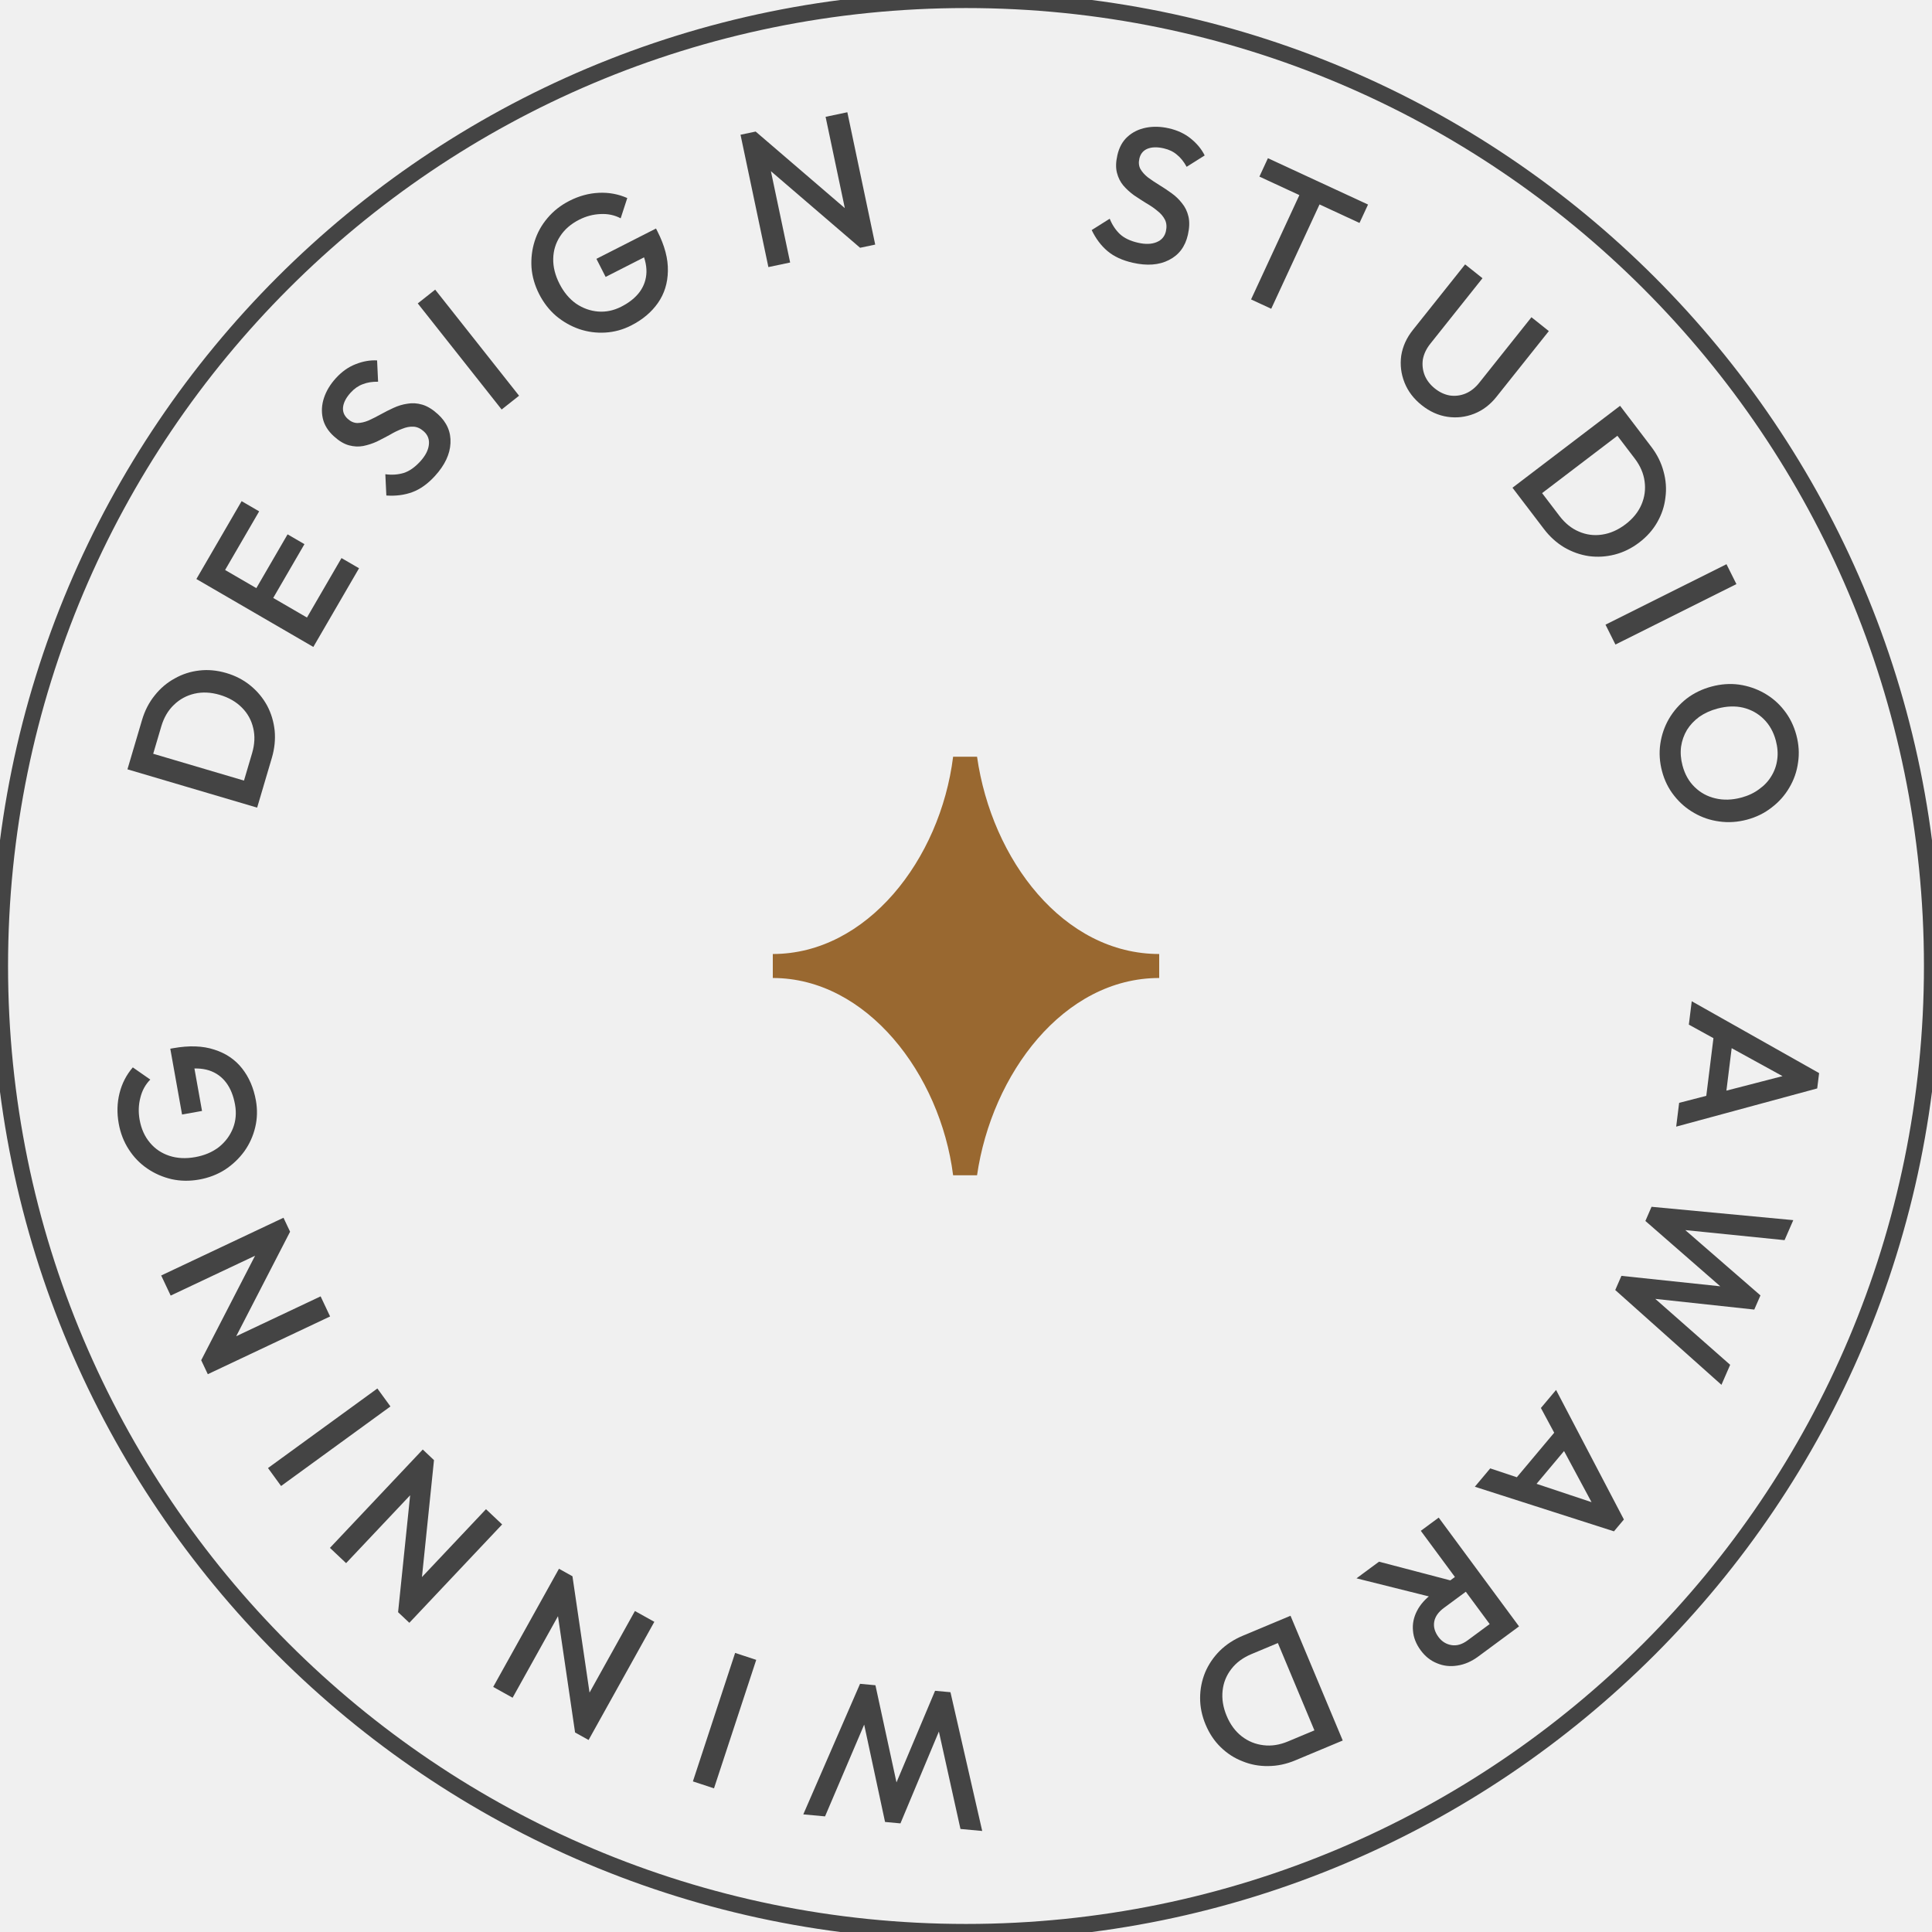
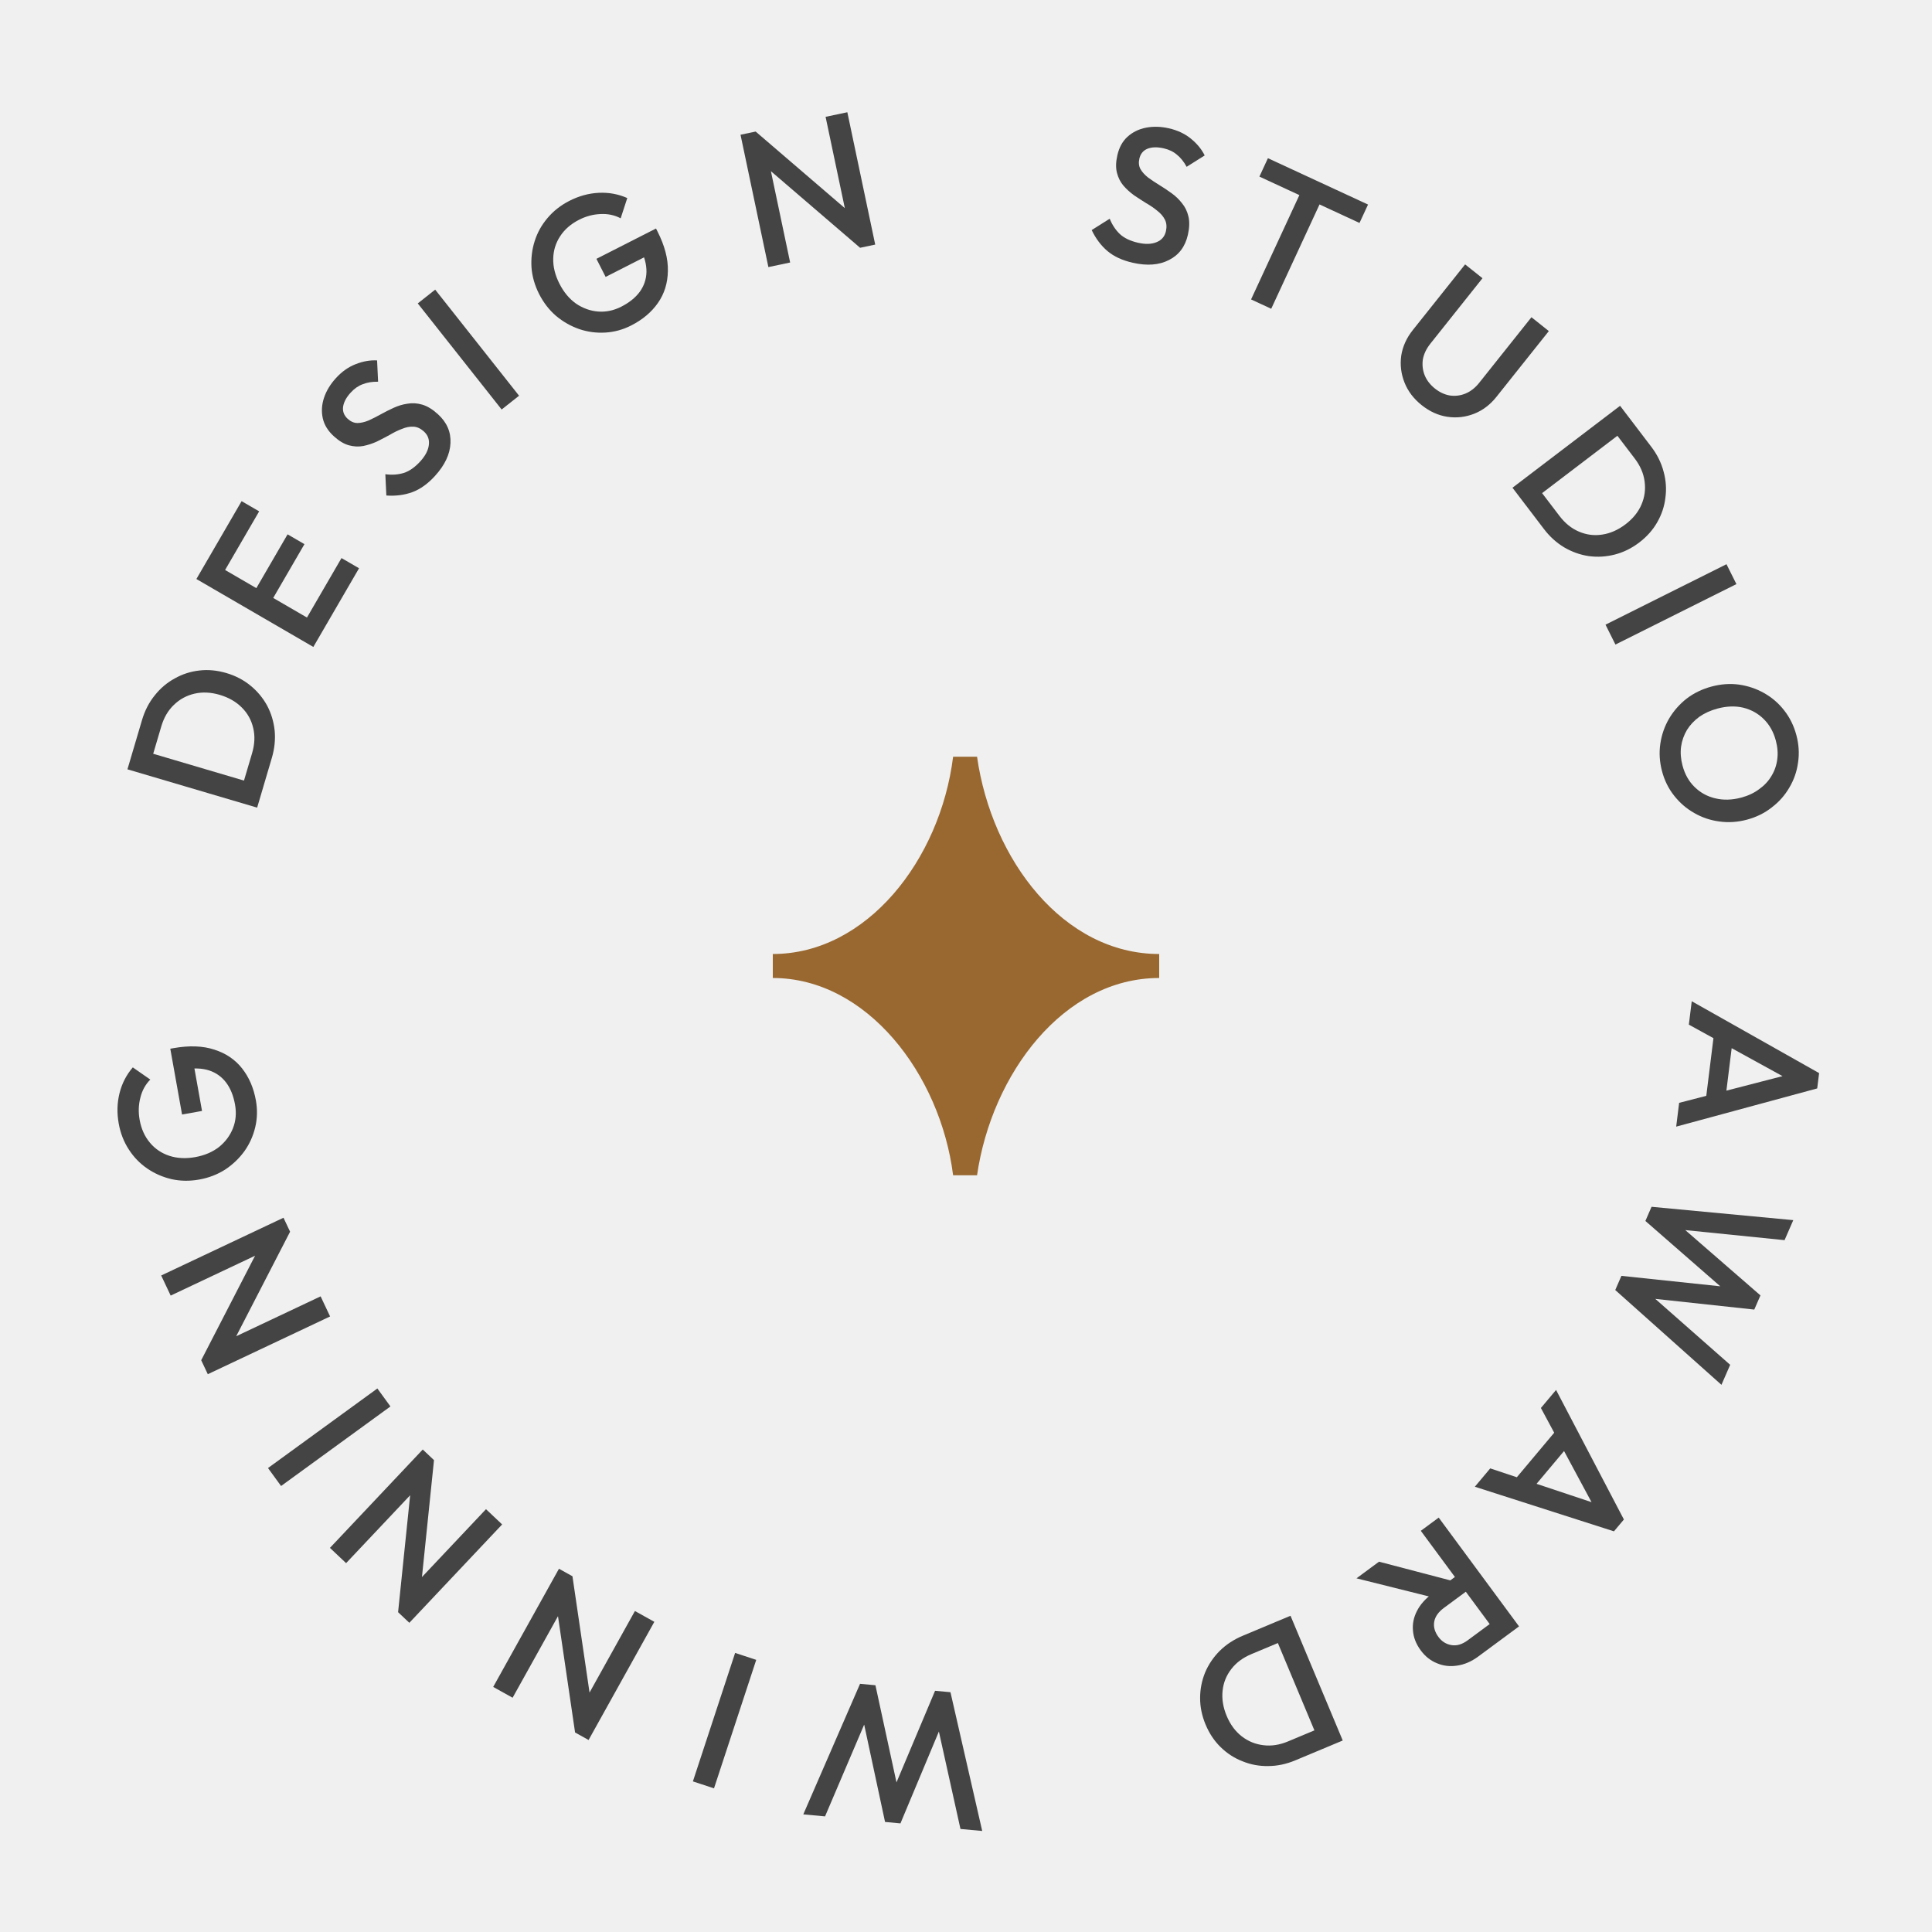
<svg xmlns="http://www.w3.org/2000/svg" width="120" height="120" viewBox="0 0 120 120" fill="none">
  <g clip-path="url(#clip0_2562_401)">
    <path d="M60.686 73C61.6 66.7 66.057 60.745 72 60.745V59.255C66.057 59.255 61.6 53.414 60.686 47H59.2C58.4 53.414 53.829 59.255 48 59.255V60.745C53.829 60.745 58.4 66.7 59.2 73H60.686Z" fill="#996830" />
  </g>
  <path d="M105.077 62.189L112.988 66.652L112.87 67.604L104.111 69.977L104.294 68.5L111.377 66.67L111.315 67.17L104.897 63.642L105.077 62.189ZM106.475 64.079L107.666 64.227L107.118 68.645L105.927 68.497L106.475 64.079Z" fill="#444444" />
  <path d="M102.581 74.956L111.384 75.785L110.842 77.028L104.084 76.344L104.228 76.015L109.345 80.46L108.961 81.34L102.222 80.612L102.366 80.282L107.464 84.771L106.922 86.014L100.326 80.126L100.71 79.246L107.443 79.957L107.299 80.287L102.198 75.836L102.581 74.956Z" fill="#444444" />
  <path d="M96.65 86.332L100.863 94.379L100.245 95.114L91.605 92.344L92.561 91.204L99.501 93.518L99.177 93.904L95.708 87.453L96.65 86.332ZM96.795 88.678L97.714 89.45L94.853 92.86L93.933 92.089L96.795 88.678Z" fill="#444444" />
  <path d="M90.715 97.692L91.392 98.609L89.683 99.871C89.342 100.122 89.143 100.404 89.084 100.716C89.024 101.038 89.111 101.358 89.344 101.673C89.553 101.956 89.822 102.125 90.151 102.18C90.481 102.236 90.816 102.137 91.157 101.885L92.875 100.616L93.588 101.581L91.821 102.886C91.397 103.2 90.959 103.389 90.509 103.453C90.064 103.523 89.645 103.474 89.253 103.307C88.859 103.15 88.524 102.885 88.248 102.512C87.958 102.12 87.796 101.712 87.763 101.289C87.722 100.871 87.804 100.463 88.007 100.065C88.21 99.666 88.523 99.31 88.948 98.996L90.715 97.692ZM89.36 94.261L94.35 101.018L93.24 101.838L88.249 95.082L89.36 94.261ZM85.653 96.999L90.185 98.187L89.431 99.326L84.254 98.033L85.653 96.999Z" fill="#444444" />
  <path d="M79.282 100.723L79.769 101.886L77.732 102.738C77.2 102.961 76.783 103.27 76.481 103.665C76.171 104.064 75.99 104.512 75.938 105.011C75.882 105.52 75.967 106.044 76.193 106.583C76.415 107.114 76.726 107.535 77.124 107.845C77.523 108.155 77.973 108.339 78.475 108.398C78.969 108.46 79.478 108.382 80.002 108.162L82.039 107.31L82.525 108.472L80.455 109.338C79.894 109.573 79.333 109.691 78.769 109.693C78.21 109.702 77.678 109.603 77.176 109.397C76.669 109.202 76.217 108.91 75.82 108.521C75.426 108.139 75.114 107.672 74.882 107.118C74.653 106.572 74.54 106.021 74.541 105.466C74.543 104.91 74.647 104.381 74.853 103.878C75.062 103.383 75.364 102.936 75.761 102.536C76.16 102.143 76.636 101.831 77.19 101.599L79.282 100.723ZM80.156 100.357L83.4 108.106L82.127 108.639L78.884 100.89L80.156 100.357Z" fill="#444444" />
  <path d="M59.035 105.106L61.007 113.725L59.656 113.6L58.187 106.968L58.545 107.001L55.928 113.254L54.972 113.165L53.551 106.538L53.909 106.571L51.245 112.819L49.894 112.694L53.419 104.585L54.375 104.674L55.809 111.291L55.451 111.257L58.079 105.018L59.035 105.106Z" fill="#444444" />
  <path d="M46.971 103.097L44.348 111.077L43.037 110.646L45.66 102.666L46.971 103.097Z" fill="#444444" />
  <path d="M40.642 100.734L36.558 108.074L35.719 107.608L36.122 106.019L39.436 100.063L40.642 100.734ZM35.556 97.904L36.758 106.085L35.719 107.608L34.517 99.427L35.556 97.904ZM35.556 97.904L35.206 99.398L31.839 105.449L30.633 104.778L34.718 97.438L35.556 97.904Z" fill="#444444" />
  <path d="M31.189 94.685L25.425 100.795L24.726 100.136L25.508 98.696L30.186 93.738L31.189 94.685ZM26.956 90.691L26.109 98.916L24.726 100.136L25.574 91.911L26.956 90.691ZM26.956 90.691L26.249 92.053L21.497 97.089L20.493 96.142L26.258 90.032L26.956 90.691Z" fill="#444444" />
  <path d="M24.251 87.357L17.458 92.299L16.646 91.183L23.439 86.241L24.251 87.357Z" fill="#444444" />
  <path d="M20.503 81.767L12.907 85.354L12.497 84.486L13.75 83.43L19.914 80.519L20.503 81.767ZM18.018 76.504L14.229 83.854L12.497 84.486L16.286 77.136L18.018 76.504ZM18.018 76.504L16.863 77.514L10.601 80.471L10.012 79.223L17.608 75.636L18.018 76.504Z" fill="#444444" />
  <path d="M15.895 68.355C15.996 68.922 15.982 69.478 15.851 70.021C15.721 70.564 15.496 71.06 15.178 71.507C14.852 71.955 14.453 72.335 13.98 72.647C13.499 72.953 12.963 73.159 12.372 73.264C11.781 73.37 11.211 73.362 10.661 73.241C10.11 73.112 9.607 72.893 9.154 72.584C8.691 72.269 8.308 71.874 8.003 71.4C7.69 70.92 7.48 70.381 7.373 69.782C7.256 69.129 7.273 68.5 7.425 67.895C7.577 67.291 7.852 66.759 8.249 66.297L9.335 67.054C9.032 67.36 8.827 67.734 8.719 68.176C8.603 68.619 8.587 69.077 8.672 69.55C8.773 70.117 8.989 70.594 9.318 70.982C9.639 71.364 10.04 71.633 10.524 71.791C11.007 71.948 11.54 71.975 12.123 71.871C12.705 71.766 13.2 71.556 13.607 71.239C14.004 70.916 14.292 70.528 14.471 70.073C14.649 69.618 14.692 69.131 14.599 68.612C14.501 68.06 14.318 67.605 14.05 67.247C13.774 66.882 13.42 66.628 12.988 66.486C12.548 66.345 12.037 66.327 11.454 66.431L11.916 65.471L12.548 69.003L11.308 69.225L10.577 65.138L10.766 65.104C11.75 64.928 12.601 64.958 13.318 65.196C14.034 65.425 14.607 65.814 15.038 66.363C15.47 66.912 15.755 67.576 15.895 68.355Z" fill="#444444" />
  <path d="M16.24 49.255L15.032 48.898L15.658 46.781C15.821 46.228 15.845 45.71 15.729 45.225C15.616 44.733 15.383 44.31 15.029 43.955C14.67 43.59 14.21 43.325 13.65 43.159C13.097 42.996 12.575 42.971 12.083 43.084C11.591 43.197 11.163 43.429 10.801 43.781C10.44 44.125 10.18 44.57 10.019 45.114L9.393 47.232L8.185 46.875L8.821 44.723C8.993 44.14 9.256 43.629 9.611 43.192C9.958 42.752 10.37 42.403 10.847 42.143C11.319 41.874 11.831 41.708 12.383 41.646C12.927 41.582 13.487 41.635 14.063 41.805C14.63 41.972 15.129 42.233 15.559 42.585C15.989 42.937 16.333 43.352 16.593 43.829C16.845 44.304 17 44.821 17.06 45.381C17.112 45.938 17.053 46.505 16.883 47.08L16.24 49.255ZM15.972 50.164L7.916 47.784L8.307 46.46L16.363 48.841L15.972 50.164Z" fill="#444444" />
  <path d="M19.462 40.183L12.198 35.964L12.892 34.77L20.155 38.989L19.462 40.183ZM19.938 39.363L18.849 38.73L21.211 34.663L22.301 35.295L19.938 39.363ZM16.753 37.513L15.705 36.904L17.862 33.189L18.91 33.798L16.753 37.513ZM13.764 35.777L12.675 35.144L15.007 31.128L16.097 31.761L13.764 35.777Z" fill="#444444" />
  <path d="M27.023 29.555C26.576 30.047 26.108 30.383 25.618 30.565C25.128 30.747 24.588 30.817 23.997 30.777L23.934 29.455C24.339 29.51 24.72 29.483 25.077 29.376C25.429 29.263 25.771 29.023 26.105 28.656C26.417 28.313 26.594 27.976 26.635 27.645C26.681 27.309 26.58 27.028 26.332 26.802C26.125 26.613 25.908 26.513 25.68 26.501C25.453 26.489 25.218 26.535 24.973 26.637C24.728 26.728 24.477 26.85 24.218 27.004C23.958 27.146 23.69 27.286 23.413 27.424C23.136 27.55 22.852 27.643 22.56 27.702C22.274 27.755 21.979 27.741 21.675 27.659C21.371 27.577 21.059 27.391 20.739 27.1C20.372 26.767 20.142 26.395 20.05 25.986C19.956 25.566 19.981 25.14 20.125 24.708C20.269 24.277 20.513 23.872 20.858 23.493C21.229 23.084 21.64 22.793 22.091 22.619C22.546 22.439 22.99 22.361 23.422 22.386L23.484 23.709C23.122 23.703 22.804 23.755 22.532 23.864C22.259 23.962 22.009 24.135 21.783 24.384C21.503 24.691 21.345 24.99 21.308 25.281C21.276 25.566 21.372 25.81 21.597 26.015C21.786 26.187 21.989 26.274 22.204 26.275C22.413 26.271 22.637 26.221 22.876 26.124C23.115 26.017 23.364 25.892 23.623 25.749C23.888 25.601 24.159 25.463 24.436 25.337C24.719 25.205 25.009 25.117 25.307 25.075C25.605 25.021 25.912 25.041 26.227 25.133C26.543 25.226 26.867 25.423 27.198 25.725C27.755 26.231 28.015 26.83 27.98 27.523C27.95 28.209 27.631 28.887 27.023 29.555Z" fill="#444444" />
  <path d="M31.158 25.435L25.948 18.846L27.03 17.99L32.24 24.579L31.158 25.435Z" fill="#444444" />
  <path d="M39.205 20.215C38.692 20.477 38.157 20.623 37.599 20.656C37.041 20.689 36.502 20.617 35.982 20.442C35.458 20.26 34.978 19.988 34.543 19.626C34.111 19.254 33.759 18.8 33.487 18.265C33.215 17.73 33.057 17.183 33.013 16.621C32.977 16.056 33.041 15.512 33.206 14.988C33.373 14.454 33.64 13.973 34.006 13.544C34.374 13.105 34.83 12.748 35.372 12.472C35.964 12.171 36.571 12.005 37.193 11.976C37.815 11.946 38.404 12.055 38.961 12.301L38.551 13.56C38.171 13.359 37.753 13.271 37.299 13.295C36.841 13.313 36.398 13.431 35.971 13.648C35.457 13.909 35.062 14.254 34.786 14.682C34.514 15.099 34.372 15.561 34.362 16.069C34.351 16.578 34.48 17.095 34.749 17.623C35.017 18.151 35.362 18.563 35.782 18.861C36.207 19.147 36.662 19.311 37.149 19.35C37.636 19.389 38.115 19.289 38.585 19.05C39.084 18.796 39.467 18.489 39.733 18.129C40.002 17.759 40.142 17.346 40.153 16.892C40.16 16.43 40.03 15.936 39.761 15.408L40.814 15.572L37.617 17.2L37.045 16.077L40.745 14.194L40.833 14.365C41.286 15.256 41.503 16.079 41.483 16.834C41.471 17.585 41.265 18.247 40.864 18.819C40.464 19.391 39.911 19.856 39.205 20.215Z" fill="#444444" />
  <path d="M47.726 16.589L45.995 8.369L46.935 8.171L47.672 9.635L49.077 16.305L47.726 16.589ZM53.422 15.39L47.149 10.003L46.935 8.171L53.208 13.558L53.422 15.39ZM53.422 15.39L52.706 14.032L51.279 7.256L52.63 6.972L54.361 15.192L53.422 15.39Z" fill="#444444" />
  <path d="M70.361 16.321C69.713 16.174 69.19 15.933 68.79 15.596C68.391 15.26 68.063 14.824 67.807 14.29L68.926 13.585C69.078 13.963 69.289 14.282 69.559 14.54C69.83 14.79 70.208 14.97 70.692 15.079C71.144 15.182 71.524 15.17 71.832 15.043C72.147 14.917 72.342 14.691 72.417 14.363C72.478 14.09 72.459 13.852 72.357 13.648C72.255 13.445 72.1 13.262 71.891 13.1C71.691 12.931 71.46 12.772 71.199 12.623C70.947 12.467 70.693 12.303 70.437 12.13C70.19 11.951 69.97 11.75 69.774 11.525C69.587 11.302 69.454 11.038 69.376 10.733C69.297 10.428 69.305 10.065 69.401 9.644C69.51 9.16 69.72 8.777 70.03 8.495C70.35 8.206 70.733 8.018 71.179 7.931C71.626 7.843 72.099 7.856 72.598 7.969C73.136 8.091 73.592 8.305 73.966 8.611C74.347 8.919 74.633 9.267 74.825 9.655L73.705 10.361C73.531 10.042 73.329 9.792 73.1 9.608C72.88 9.419 72.607 9.288 72.279 9.213C71.873 9.121 71.535 9.131 71.264 9.242C71 9.354 70.835 9.559 70.768 9.855C70.711 10.105 70.736 10.324 70.841 10.511C70.948 10.692 71.102 10.862 71.303 11.022C71.514 11.177 71.746 11.332 71.998 11.487C72.257 11.645 72.51 11.813 72.757 11.992C73.011 12.172 73.231 12.382 73.414 12.62C73.608 12.853 73.742 13.129 73.817 13.45C73.892 13.77 73.88 14.149 73.781 14.586C73.615 15.319 73.222 15.841 72.602 16.152C71.99 16.465 71.243 16.521 70.361 16.321Z" fill="#444444" />
  <path d="M77.706 18.598L81.135 11.193L82.387 11.773L78.958 19.178L77.706 18.598ZM78.224 10.969L78.753 9.826L84.971 12.705L84.441 13.848L78.224 10.969Z" fill="#444444" />
  <path d="M88.302 25.164C87.807 24.77 87.453 24.304 87.238 23.765C87.023 23.225 86.955 22.669 87.032 22.097C87.121 21.523 87.362 20.989 87.756 20.495L91.001 16.422L92.08 17.281L88.843 21.346C88.589 21.665 88.433 21.995 88.374 22.338C88.328 22.679 88.368 23.008 88.495 23.323C88.626 23.633 88.836 23.902 89.124 24.132C89.418 24.366 89.728 24.51 90.053 24.565C90.383 24.613 90.706 24.573 91.021 24.446C91.342 24.313 91.627 24.09 91.876 23.777L95.121 19.704L96.201 20.564L92.948 24.647C92.555 25.141 92.091 25.492 91.556 25.701C91.022 25.909 90.471 25.972 89.904 25.888C89.336 25.804 88.802 25.563 88.302 25.164Z" fill="#444444" />
  <path d="M94.518 31.048L95.52 30.285L96.858 32.041C97.207 32.5 97.611 32.826 98.07 33.019C98.534 33.219 99.013 33.281 99.509 33.205C100.015 33.131 100.501 32.917 100.966 32.563C101.424 32.215 101.753 31.808 101.953 31.344C102.153 30.88 102.218 30.398 102.149 29.898C102.084 29.404 101.88 28.931 101.536 28.479L100.198 26.723L101.201 25.959L102.56 27.745C102.929 28.228 103.184 28.742 103.327 29.287C103.477 29.827 103.515 30.366 103.442 30.904C103.381 31.444 103.212 31.954 102.935 32.436C102.665 32.913 102.291 33.334 101.814 33.697C101.343 34.056 100.838 34.304 100.3 34.443C99.762 34.581 99.224 34.614 98.686 34.541C98.154 34.463 97.645 34.283 97.158 34C96.677 33.712 96.255 33.33 95.892 32.852L94.518 31.048ZM93.943 30.294L100.626 25.205L101.462 26.303L94.779 31.392L93.943 30.294Z" fill="#444444" />
  <path d="M99.721 38.799L107.235 35.044L107.852 36.279L100.338 40.034L99.721 38.799Z" fill="#444444" />
  <path d="M103.234 47.91C103.079 47.33 103.043 46.76 103.125 46.2C103.207 45.64 103.387 45.12 103.665 44.64C103.95 44.158 104.315 43.742 104.76 43.391C105.214 43.046 105.731 42.797 106.311 42.642C106.891 42.487 107.46 42.447 108.018 42.522C108.578 42.604 109.097 42.78 109.575 43.05C110.062 43.325 110.477 43.683 110.817 44.122C111.168 44.566 111.42 45.078 111.575 45.658C111.73 46.238 111.765 46.804 111.681 47.356C111.606 47.915 111.426 48.435 111.141 48.916C110.863 49.396 110.497 49.809 110.043 50.154C109.598 50.504 109.086 50.757 108.506 50.911C107.926 51.066 107.353 51.103 106.785 51.023C106.227 50.949 105.708 50.773 105.228 50.495C104.75 50.225 104.336 49.868 103.985 49.423C103.637 48.986 103.386 48.482 103.234 47.91ZM104.503 47.546C104.649 48.095 104.901 48.541 105.258 48.885C105.616 49.236 106.043 49.47 106.538 49.586C107.042 49.708 107.581 49.693 108.153 49.54C108.578 49.427 108.946 49.254 109.256 49.022C109.577 48.796 109.832 48.525 110.021 48.209C110.217 47.892 110.34 47.545 110.388 47.167C110.439 46.798 110.409 46.408 110.3 45.999C110.155 45.458 109.904 45.011 109.545 44.66C109.196 44.314 108.773 44.08 108.276 43.955C107.782 43.839 107.248 43.857 106.676 44.01C106.251 44.123 105.875 44.294 105.546 44.523C105.228 44.757 104.973 45.028 104.782 45.335C104.593 45.651 104.47 45.998 104.414 46.377C104.366 46.755 104.396 47.144 104.503 47.546Z" fill="#444444" />
-   <rect width="120" height="120" rx="60" stroke="#444444" />
+   <rect width="120" height="120" rx="60" />
  <defs>
    <clipPath id="clip0_2562_401">
      <rect width="24" height="26" fill="white" transform="translate(48 47)" />
    </clipPath>
  </defs>
</svg>
